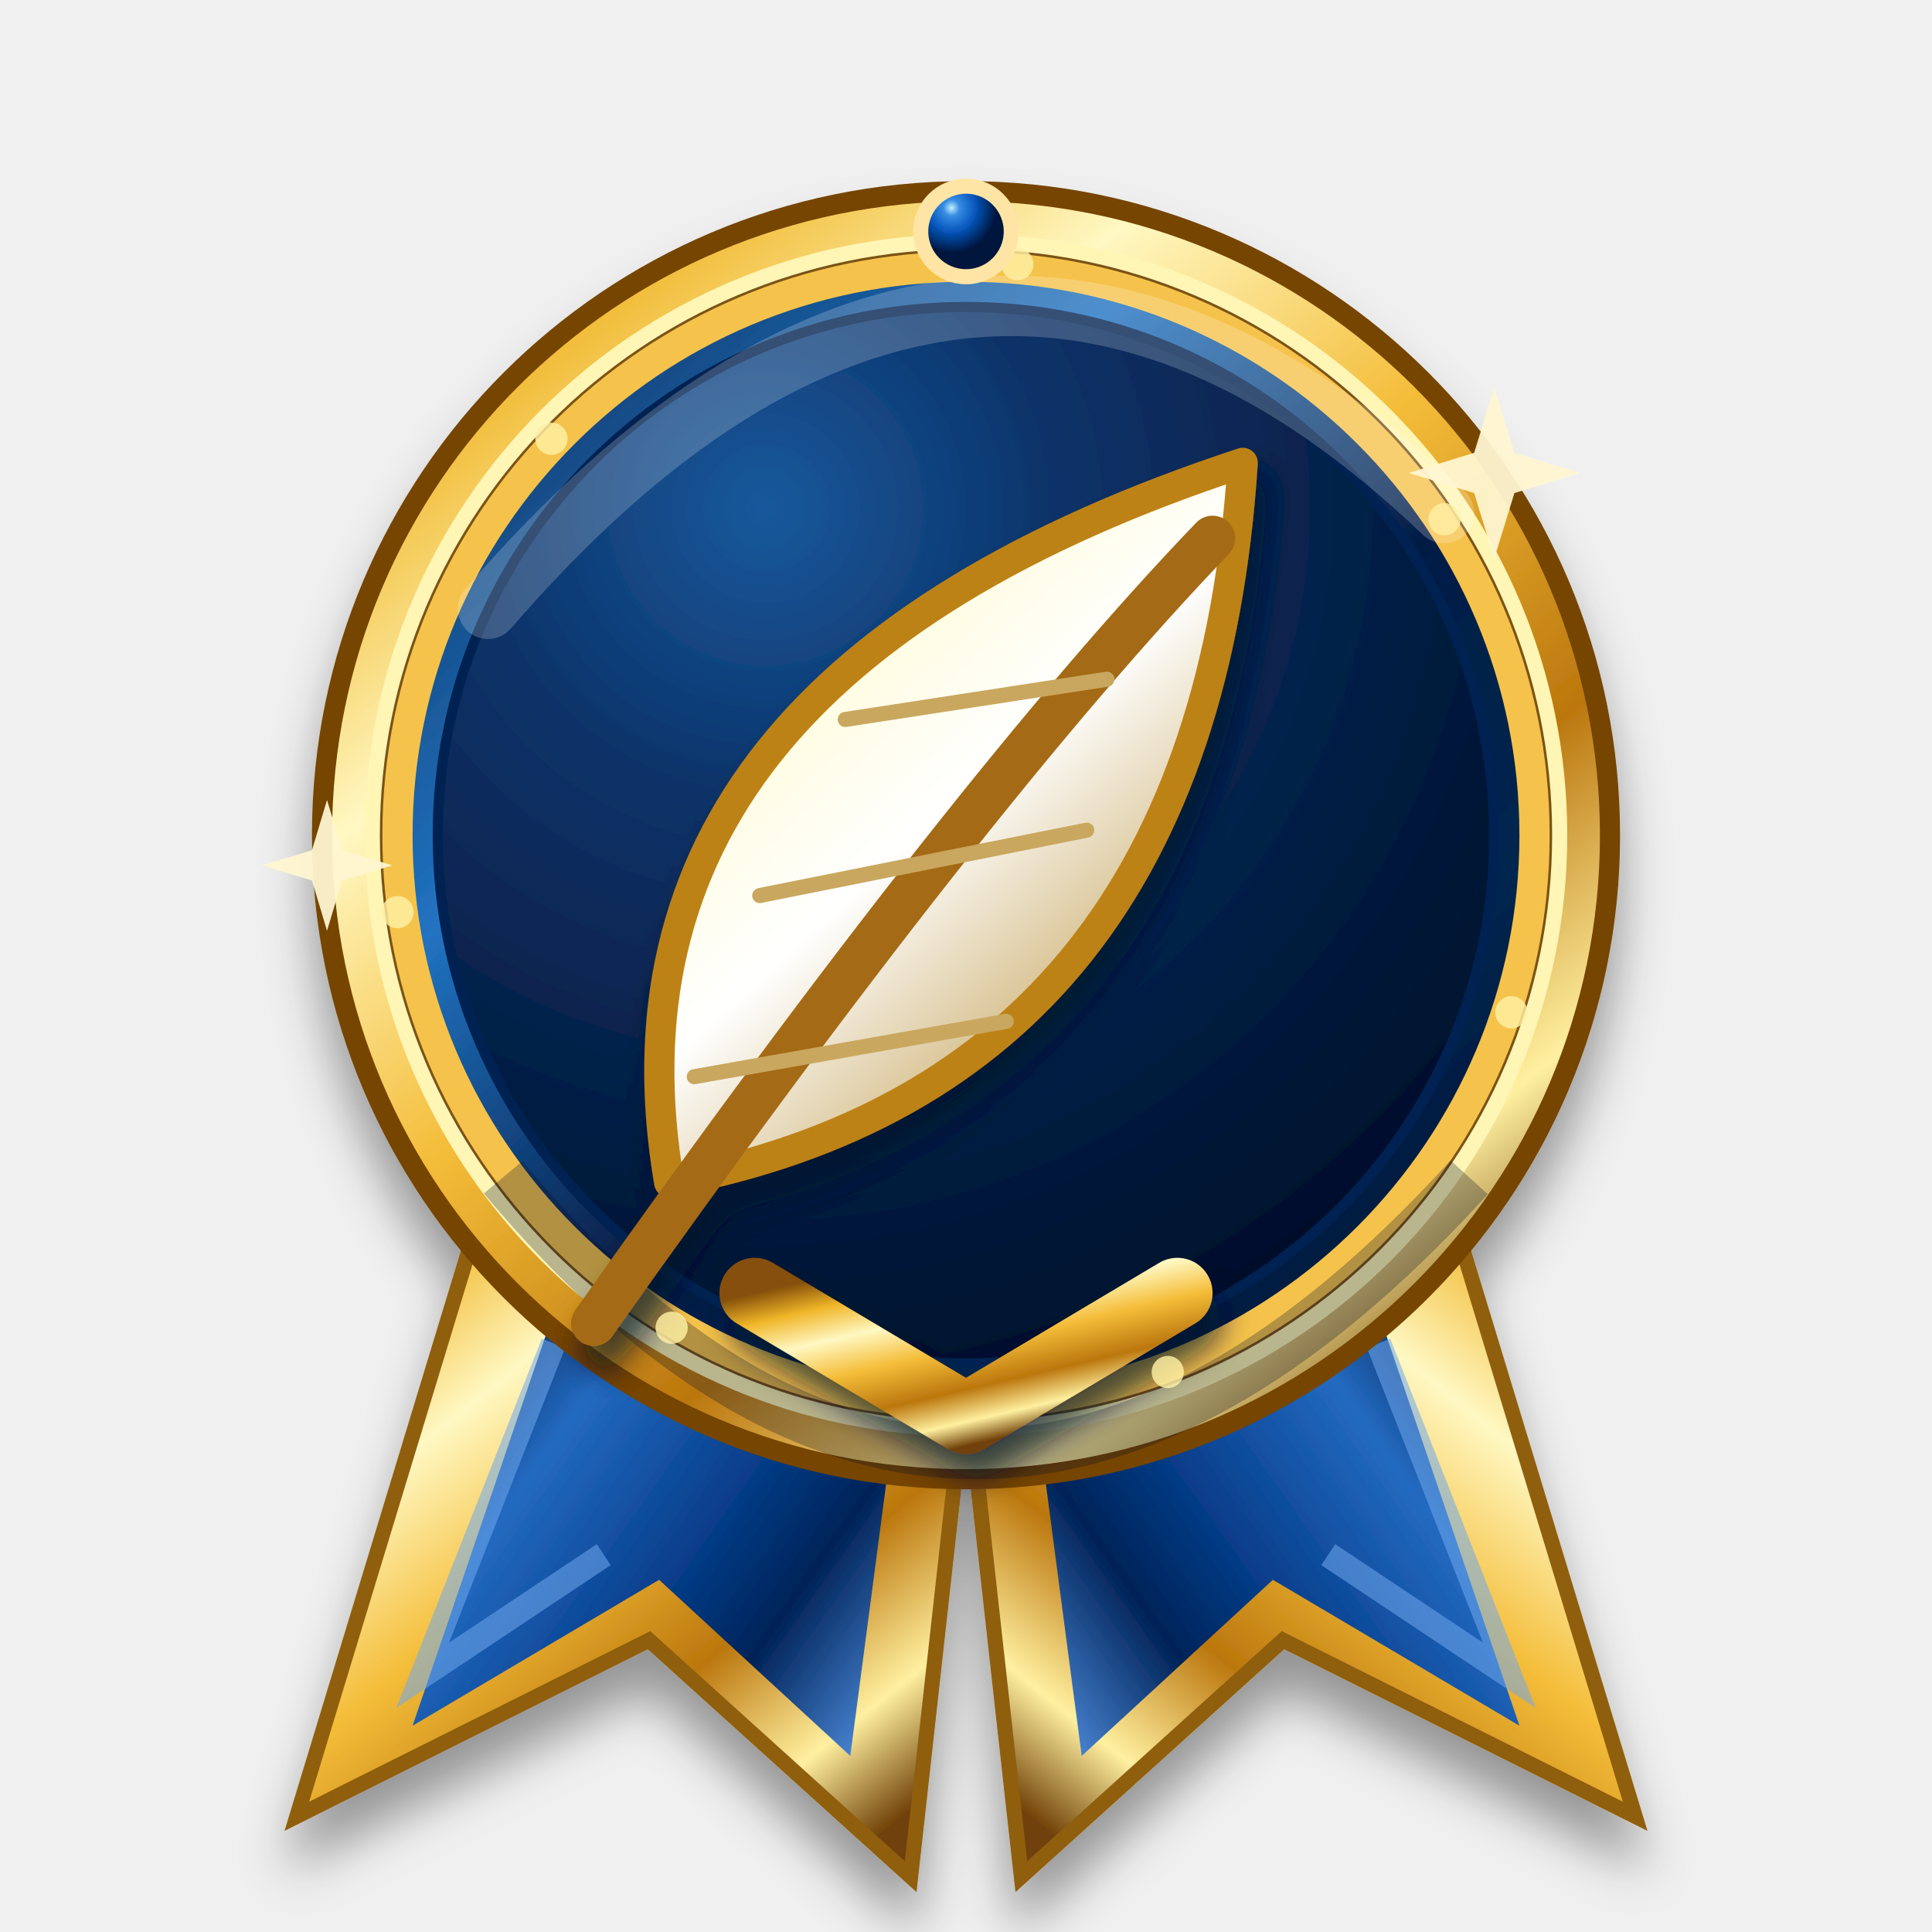
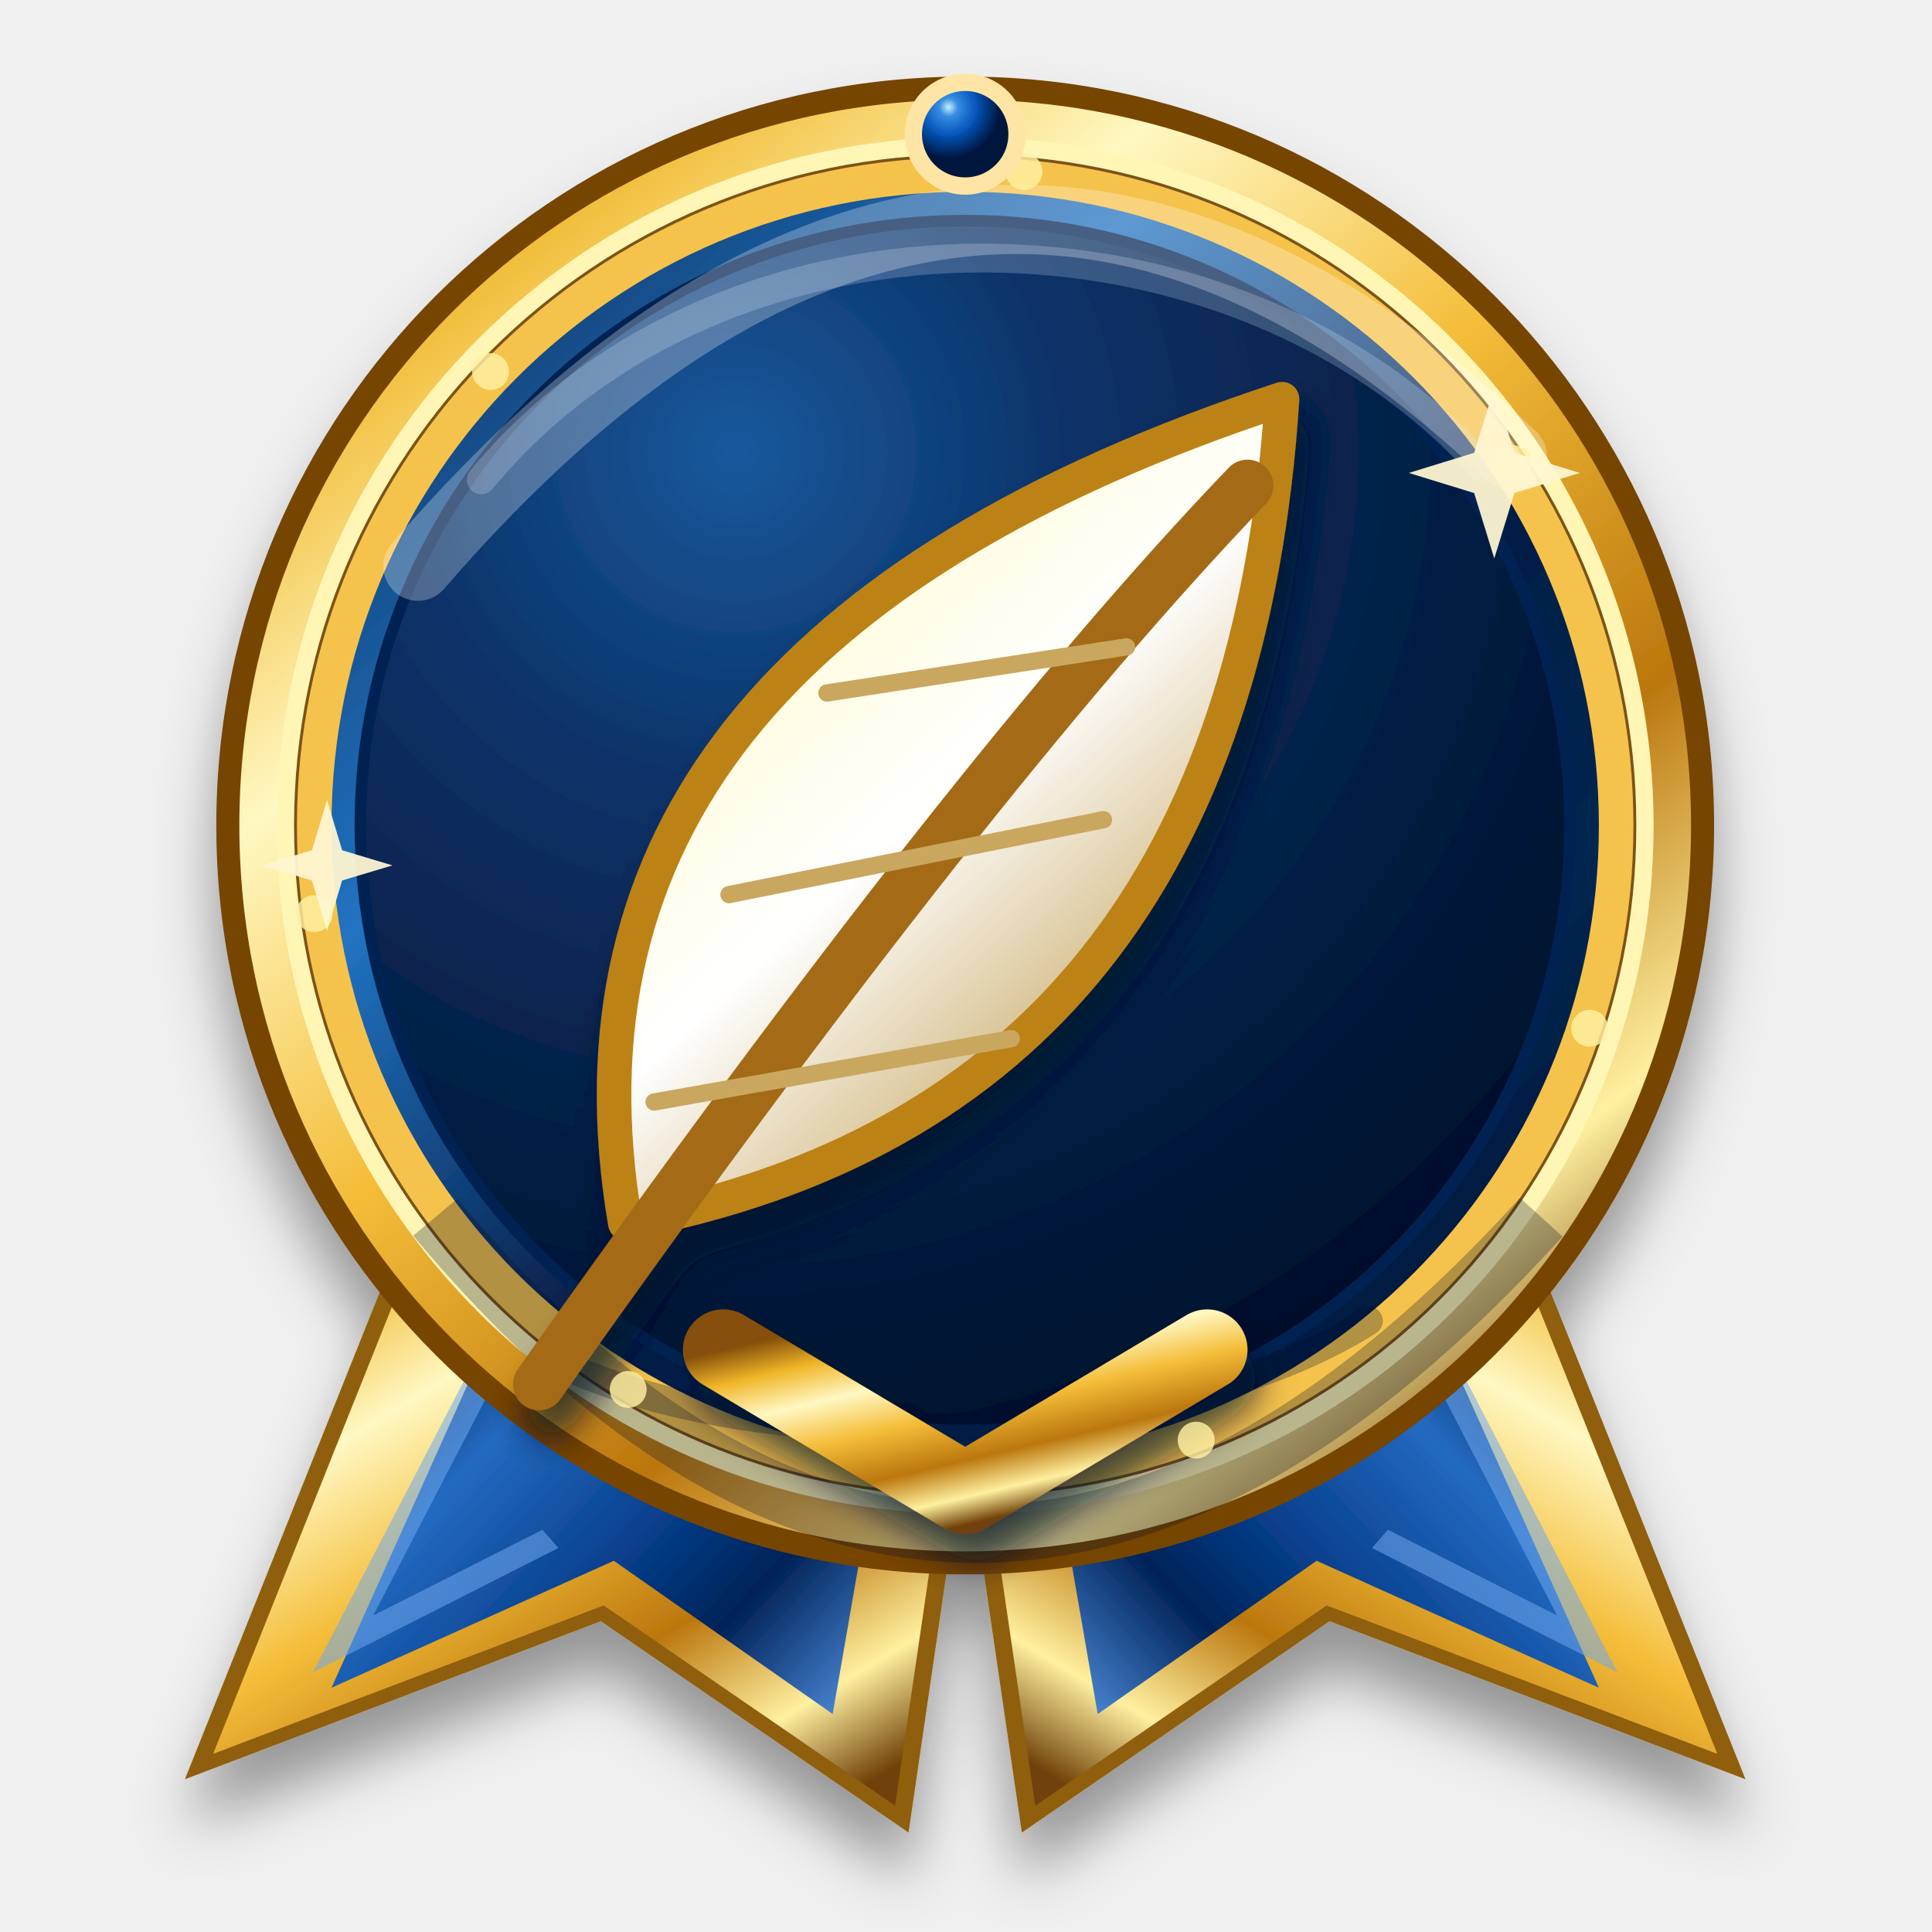
<svg xmlns="http://www.w3.org/2000/svg" width="384" height="384" viewBox="0 0 384 384" role="img" aria-label="Feather Cadet collectible rank emblem">
  <defs>
    <linearGradient id="gGold" x1="0" y1="0" x2=".78" y2="1">
      <stop offset="0" stop-color="#86500a" />
      <stop offset=".15" stop-color="#f0b629" />
      <stop offset=".32" stop-color="#fff8c3" />
      <stop offset=".51" stop-color="#f4bd39" />
      <stop offset=".72" stop-color="#bb770e" />
      <stop offset=".88" stop-color="#fff0a0" />
      <stop offset="1" stop-color="#704107" />
    </linearGradient>
    <linearGradient id="gNavy" x1="0" y1="0" x2=".92" y2="1">
      <stop offset="0" stop-color="#0a274e" />
      <stop offset=".33" stop-color="#2173c2" />
      <stop offset=".58" stop-color="#051d45" />
      <stop offset=".78" stop-color="#062650" />
      <stop offset="1" stop-color="#020f2e" />
    </linearGradient>
    <radialGradient id="gNavy2" cx=".31" cy=".19" r=".9">
      <stop offset="0" stop-color="#19599c" />
      <stop offset=".31" stop-color="#0b3268" />
      <stop offset=".72" stop-color="#041b3e" />
      <stop offset="1" stop-color="#010d28" />
    </radialGradient>
    <linearGradient id="gIvory" x1=".1" y1="0" x2=".83" y2="1">
      <stop offset="0" stop-color="#b7a37a" />
      <stop offset=".25" stop-color="#fffcda" />
      <stop offset=".5" stop-color="#ffffff" />
      <stop offset=".75" stop-color="#d8c292" />
      <stop offset="1" stop-color="#eee3ba" />
    </linearGradient>
    <radialGradient id="gGem" cx=".34" cy=".24">
      <stop offset="0" stop-color="#c2f0ff" />
      <stop offset=".18" stop-color="#378de2" />
      <stop offset=".52" stop-color="#0757bd" />
      <stop offset="1" stop-color="#00153d" />
    </radialGradient>
    <linearGradient id="gRibbon" x1="0" y1=".2" x2="1" y2=".85">
      <stop offset="0" stop-color="#031a42" />
      <stop offset=".25" stop-color="#236ac1" />
      <stop offset=".55" stop-color="#073e8b" />
      <stop offset=".75" stop-color="#002358" />
      <stop offset="1" stop-color="#4b87d6" />
    </linearGradient>
    <filter id="gShade" x="-25%" y="-25%" width="160%" height="170%">
      <feGaussianBlur in="SourceAlpha" stdDeviation="5" />
      <feOffset dx="0" dy="8" />
      <feComponentTransfer>
        <feFuncA type="linear" slope=".38" />
      </feComponentTransfer>
      <feMerge>
        <feMergeNode />
        <feMergeNode in="SourceGraphic" />
      </feMerge>
    </filter>
    <filter id="gRelief" x="-20%" y="-20%" width="145%" height="150%">
      <feDropShadow dx="2" dy="5" stdDeviation="3" flood-color="#03112b" flood-opacity=".7" />
    </filter>
  </defs>
-   <g filter="url(#gShade)">
-     <g id="tail">
+   <g filter="url(#gShade)" transform="translate(-28 -26) scale(1.145)">
+     <g id="tail" transform="translate(0 55) scale(1 .76)">
      <path d="M97 236L59 361l70-35 52 47 13-117z" fill="url(#gGold)" stroke="#8f5e10" stroke-width="3" />
      <path d="M111 258L82 343l49-29 38 35 12-91z" fill="url(#gRibbon)" />
      <path d="M110 267L84 333l36-24" fill="none" stroke="#70a8ed" stroke-width="5" opacity=".55" />
    </g>
    <use href="#tail" transform="translate(384 0) scale(-1 1)" />
    <circle cx="192" cy="166" r="128" fill="url(#gGold)" stroke="#764400" stroke-width="4" />
    <circle cx="192" cy="166" r="118" fill="#7b5216" stroke="#fff6b6" stroke-width="3" />
    <circle cx="192" cy="166" r="113" fill="url(#gNavy)" stroke="#f5c34c" stroke-width="6" />
    <circle cx="192" cy="166" r="105" fill="url(#gNavy2)" stroke="#022453" stroke-width="2" />
-     <path d="M97 121q95-110 190-19" fill="none" stroke="#ffffff" opacity=".20" stroke-width="12" stroke-linecap="round" />
+     <path d="M108 106C151 54 239 56 282 104" fill="none" stroke="#deedff" stroke-width="5" opacity=".22" stroke-linecap="round" />
+     <path d="M123 260C161 277 229 273 262 252" fill="none" stroke="#010f2c" stroke-width="5" opacity=".28" stroke-linecap="round" />
+     <path d="M97 121q95-110 190-19" fill="none" stroke="#ffffff" opacity=".27" stroke-width="12" stroke-linecap="round" />
    <path d="M100 234q92 110 192 0" fill="none" stroke="#050e26" opacity=".28" stroke-width="10" />
    <g filter="url(#gRelief)" stroke-linejoin="round" stroke-linecap="round">
      <path d="M133 235q-17-100 114-143-8 123-114 143z" fill="url(#gIvory)" stroke="#bd8216" stroke-width="6" />
      <path d="M118 263q75-106 123-156" fill="none" stroke="#a46b14" stroke-width="9" stroke-linecap="round" />
      <path d="M138 214l62-11M151 178l65-13M168 143l52-8" stroke="#c9a75e" stroke-width="3" fill="none" />
      <path d="M150 257l42 25 42-25" fill="none" stroke="url(#gGold)" stroke-width="14" stroke-linejoin="round" />
    </g>
    <circle cx="300.4" cy="201.2" r="3.2" fill="#fff0a4" opacity=".82" />
    <circle cx="232.1" cy="272.7" r="3.2" fill="#fff0a4" opacity=".82" />
    <circle cx="133.5" cy="263.9" r="3.2" fill="#fff0a4" opacity=".82" />
    <circle cx="79.0" cy="181.3" r="3.2" fill="#fff0a4" opacity=".82" />
    <circle cx="109.6" cy="87.2" r="3.2" fill="#fff0a4" opacity=".82" />
    <circle cx="202.2" cy="52.5" r="3.2" fill="#fff0a4" opacity=".82" />
    <circle cx="287.1" cy="103.2" r="3.2" fill="#fff0a4" opacity=".82" />
    <circle cx="192" cy="46" r="9" fill="url(#gGem)" stroke="#ffe5a5" stroke-width="3" />
  </g>
  <g fill="#fff7d1" opacity=".94">
    <path d="M297 77l4 13 13 4-13 4-4 13-4-13-13-4 13-4z" />
    <path d="M65 159l3 10 10 3-10 3-3 10-3-10-10-3 10-3z" />
  </g>
</svg>
